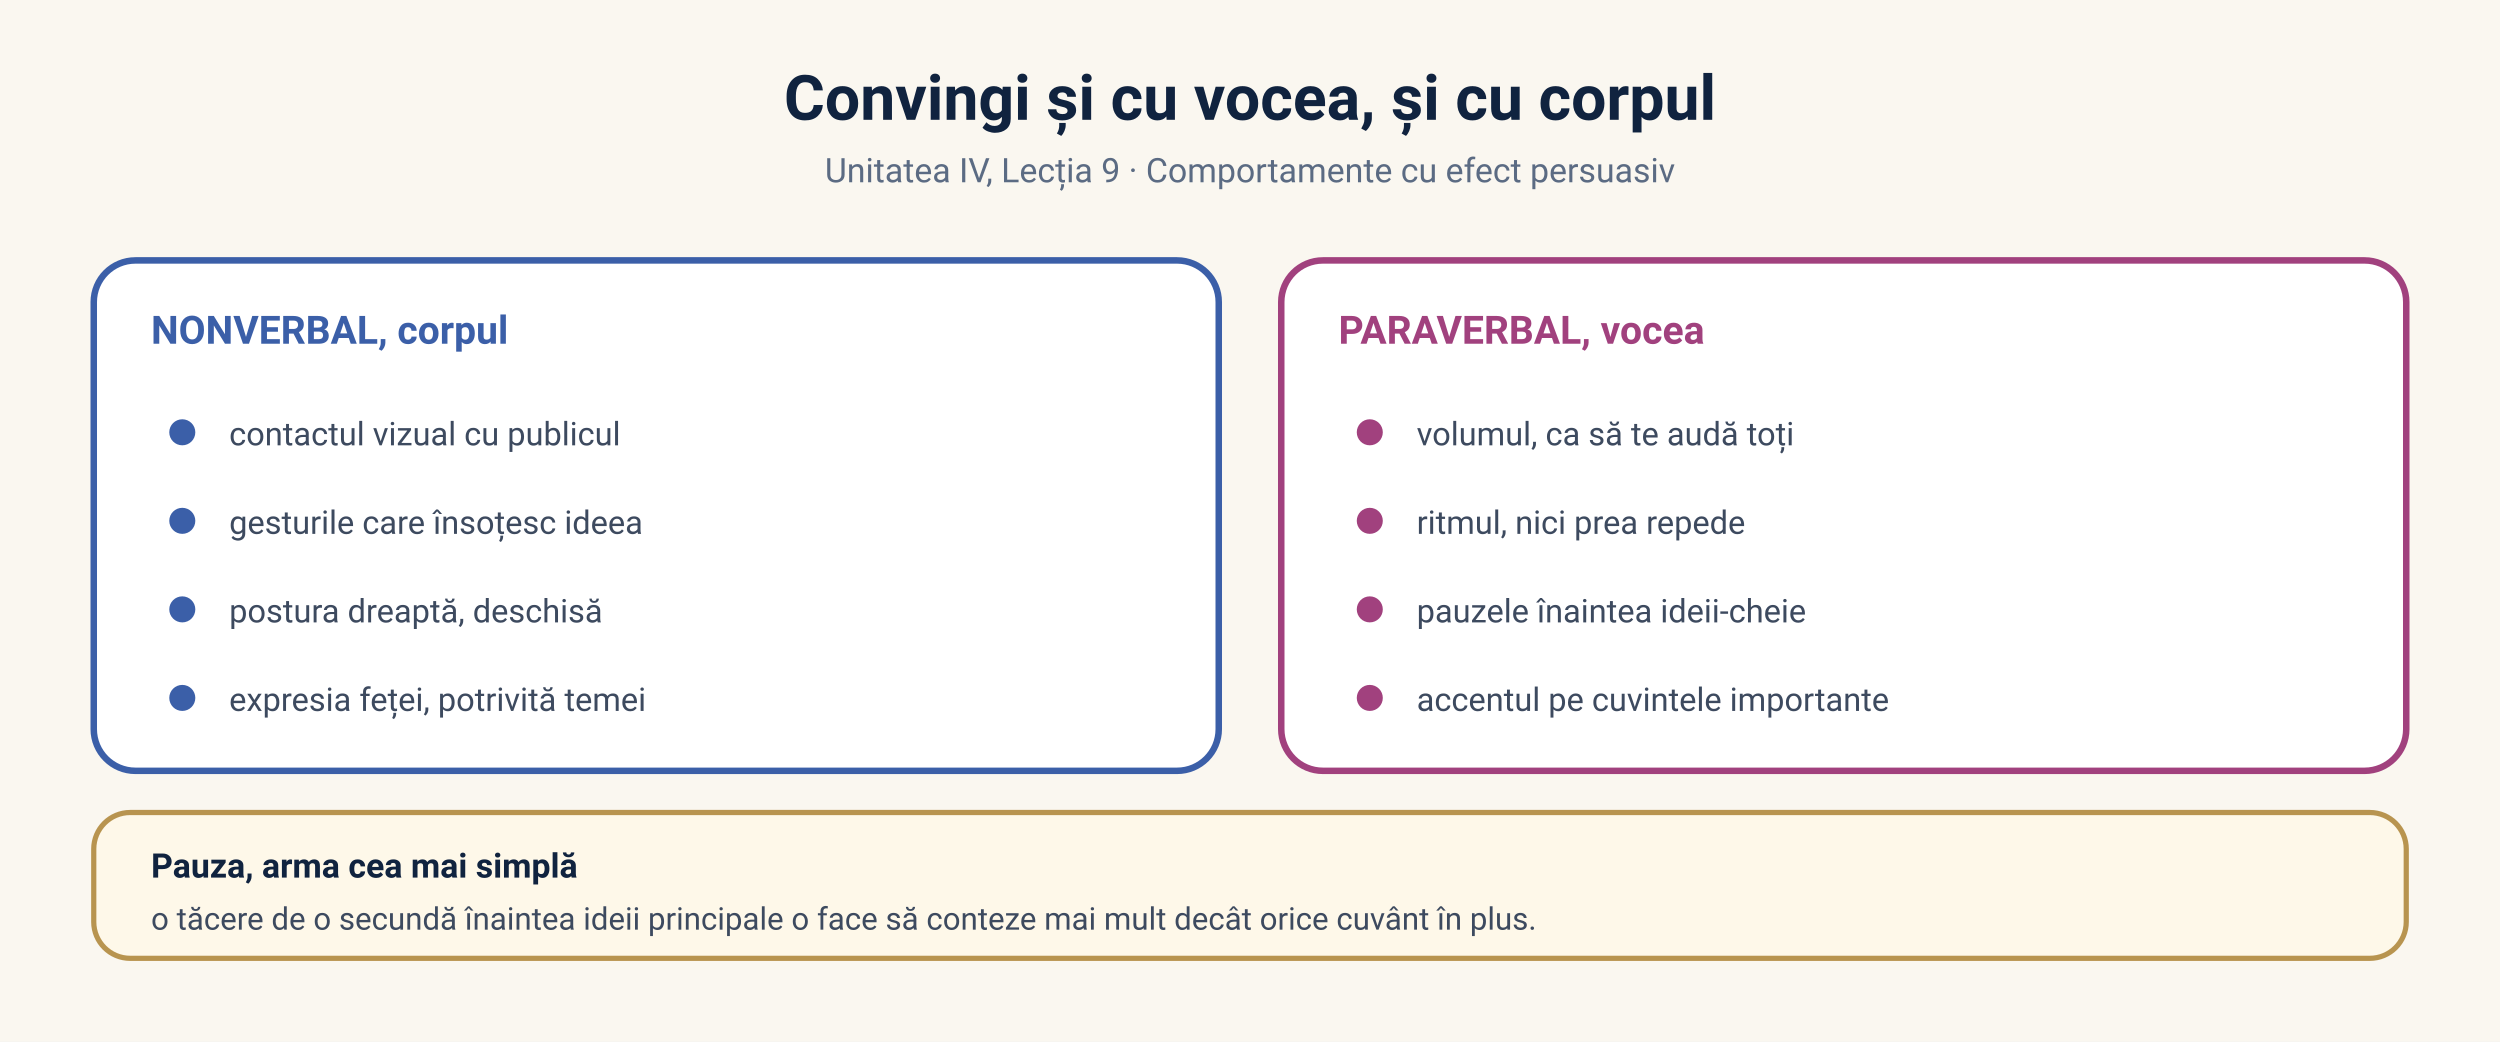
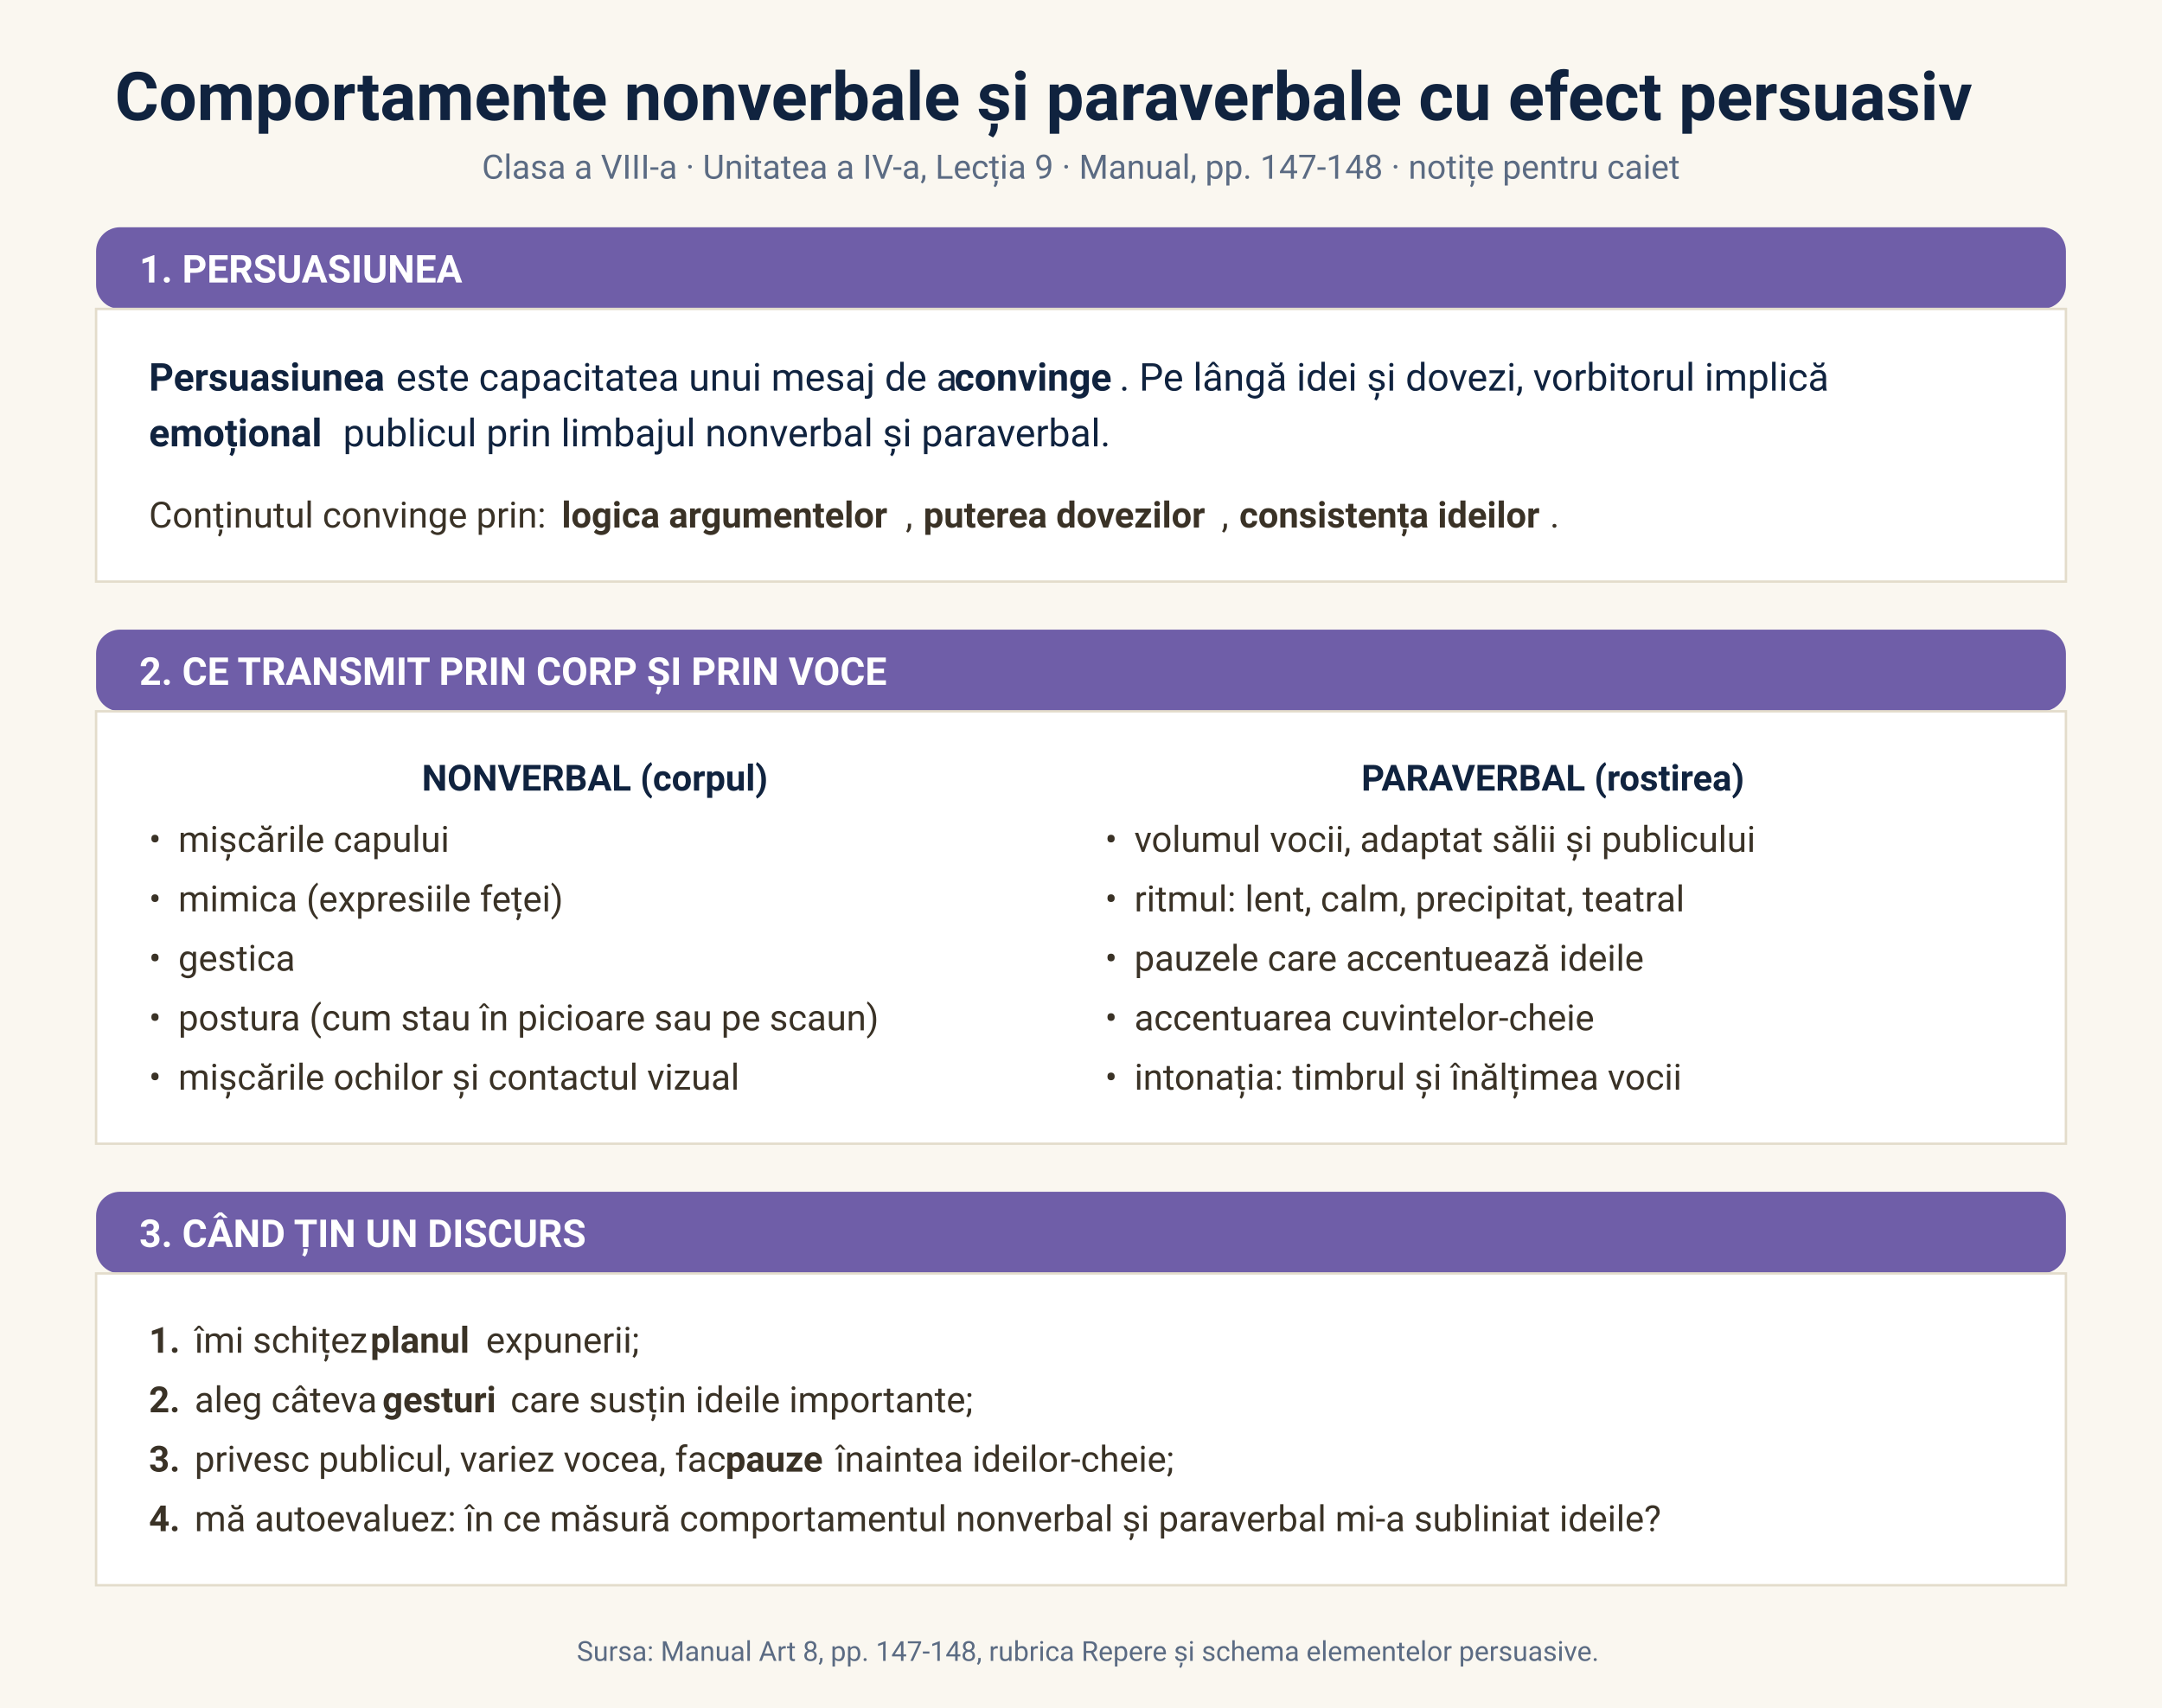
- <svg xmlns="http://www.w3.org/2000/svg" viewBox="0 0 960 400" font-family="'Segoe UI', 'Plus Jakarta Sans', -apple-system, Roboto, sans-serif">
-   <rect width="960" height="400" fill="#faf7f0" />
-   <text x="480" y="46" text-anchor="middle" font-size="24" font-weight="700" fill="#10233f">Convingi și cu vocea, și cu corpul</text>
-   <text x="480" y="70" text-anchor="middle" font-size="13" fill="#5b6b83">Unitatea IV, Lecția 9 · Comportamente cu efect persuasiv</text>
-   <rect x="36" y="100" width="432" height="196" rx="16" fill="#ffffff" stroke="#3b5fa8" stroke-width="2.5" />
-   <text x="58" y="132" font-size="15" font-weight="700" fill="#3b5fa8">NONVERBAL, corpul</text>
-   <circle cx="70" cy="166" r="5" fill="#3b5fa8" />
-   <text x="88" y="171" font-size="12.5" fill="#3d4a5f">contactul vizual cu publicul</text>
-   <circle cx="70" cy="200" r="5" fill="#3b5fa8" />
-   <text x="88" y="205" font-size="12.5" fill="#3d4a5f">gesturile care însoțesc ideea</text>
-   <circle cx="70" cy="234" r="5" fill="#3b5fa8" />
-   <text x="88" y="239" font-size="12.5" fill="#3d4a5f">postura dreaptă, deschisă</text>
-   <circle cx="70" cy="268" r="5" fill="#3b5fa8" />
-   <text x="88" y="273" font-size="12.5" fill="#3d4a5f">expresia feței, potrivită temei</text>
-   <rect x="492" y="100" width="432" height="196" rx="16" fill="#ffffff" stroke="#a1417e" stroke-width="2.5" />
-   <text x="514" y="132" font-size="15" font-weight="700" fill="#a1417e">PARAVERBAL, vocea</text>
-   <circle cx="526" cy="166" r="5" fill="#a1417e" />
-   <text x="544" y="171" font-size="12.5" fill="#3d4a5f">volumul, ca să te audă toți</text>
-   <circle cx="526" cy="200" r="5" fill="#a1417e" />
-   <text x="544" y="205" font-size="12.5" fill="#3d4a5f">ritmul, nici prea repede</text>
-   <circle cx="526" cy="234" r="5" fill="#a1417e" />
-   <text x="544" y="239" font-size="12.5" fill="#3d4a5f">pauzele înaintea ideii-cheie</text>
-   <circle cx="526" cy="268" r="5" fill="#a1417e" />
-   <text x="544" y="273" font-size="12.5" fill="#3d4a5f">accentul pe cuvintele importante</text>
-   <rect x="36" y="312" width="888" height="56" rx="14" fill="#fef8e9" stroke="#b8944f" stroke-width="2" />
-   <text x="58" y="337" font-size="13" font-weight="700" fill="#10233f">Pauza, arma cea mai simplă</text>
-   <text x="58" y="357" font-size="12" fill="#3d4a5f">o tăcere de o secundă înaintea ideii principale o face să conteze mai mult decât orice cuvânt în plus.</text>
+ <svg xmlns="http://www.w3.org/2000/svg" viewBox="0 0 900 711" font-family="'Segoe UI', 'Plus Jakarta Sans', -apple-system, Roboto, sans-serif">
+   <rect width="900" height="711" fill="#faf7f0" />
+   <text x="47.8" y="50.0" font-size="28" fill="#10233f" font-weight="700" textLength="806.1" lengthAdjust="spacing">Comportamente nonverbale și paraverbale cu efect persuasiv</text>
+   <text x="200.6" y="74.4" font-size="14" fill="#5b6b83" textLength="498.8" lengthAdjust="spacing">Clasa a VIII-a · Unitatea a IV-a, Lecția 9 · Manual, pp. 147-148 · notițe pentru caiet</text>
+   <rect x="40" y="94.6" width="820" height="34" rx="10" fill="#6f5ea8" />
+   <text x="58" y="117.6" font-size="16" font-weight="700" fill="#ffffff">1. PERSUASIUNEA</text>
+   <rect x="40" y="128.6" width="820" height="113.5" fill="#ffffff" stroke="#e3dccb" />
+   <text x="62.0" y="162.6" font-size="16" fill="#10233f" font-weight="700" textLength="98.6" lengthAdjust="spacing">Persuasiunea</text>
+   <text x="164.9" y="162.6" font-size="16" fill="#10233f" textLength="228.2" lengthAdjust="spacing">este capacitatea unui mesaj de a</text>
+   <text x="397.3" y="162.6" font-size="16" fill="#10233f" font-weight="700" textLength="68.6" lengthAdjust="spacing">convinge</text>
+   <text x="466.0" y="162.6" font-size="16" fill="#10233f" textLength="294.9" lengthAdjust="spacing">. Pe lângă idei și dovezi, vorbitorul implică</text>
+   <text x="62.0" y="185.8" font-size="16" fill="#10233f" font-weight="700" textLength="76.5" lengthAdjust="spacing">emoțional</text>
+   <text x="142.8" y="185.8" font-size="16" fill="#10233f" textLength="320.6" lengthAdjust="spacing">publicul prin limbajul nonverbal și paraverbal.</text>
+   <text x="62.0" y="219.6" font-size="15" fill="#3a3226" textLength="167.7" lengthAdjust="spacing">Conținutul convinge prin:</text>
+   <text x="233.8" y="219.6" font-size="15" fill="#3a3226" font-weight="700" textLength="143.2" lengthAdjust="spacing">logica argumentelor</text>
+   <text x="377.0" y="219.6" font-size="15" fill="#3a3226" textLength="3.3" lengthAdjust="spacing">,</text>
+   <text x="384.4" y="219.6" font-size="15" fill="#3a3226" font-weight="700" textLength="124.2" lengthAdjust="spacing">puterea dovezilor</text>
+   <text x="508.5" y="219.6" font-size="15" fill="#3a3226" textLength="3.3" lengthAdjust="spacing">,</text>
+   <text x="515.9" y="219.6" font-size="15" fill="#3a3226" font-weight="700" textLength="129.3" lengthAdjust="spacing">consistența ideilor</text>
+   <text x="645.2" y="219.6" font-size="15" fill="#3a3226" textLength="3.3" lengthAdjust="spacing">.</text>
+   <rect x="40" y="262.1" width="820" height="34" rx="10" fill="#6f5ea8" />
+   <text x="58" y="285.1" font-size="16" font-weight="700" fill="#ffffff">2. CE TRANSMIT PRIN CORP ȘI PRIN VOCE</text>
+   <rect x="40" y="296.1" width="820" height="180.0" fill="#ffffff" stroke="#e3dccb" />
+   <text x="175.6" y="329.1" font-size="15" fill="#10233f" font-weight="700" textLength="150.9" lengthAdjust="spacing">NONVERBAL (corpul)</text>
+   <text x="62.0" y="354.6" font-size="15" fill="#3a3226">•</text>
+   <text x="74.2" y="354.6" font-size="15" fill="#3a3226" textLength="109.3" lengthAdjust="spacing">mișcările capului</text>
+   <text x="62.0" y="379.4" font-size="15" fill="#3a3226">•</text>
+   <text x="74.2" y="379.4" font-size="15" fill="#3a3226" textLength="155.1" lengthAdjust="spacing">mimica (expresiile feței)</text>
+   <text x="62.0" y="404.1" font-size="15" fill="#3a3226">•</text>
+   <text x="74.2" y="404.1" font-size="15" fill="#3a3226" textLength="46.2" lengthAdjust="spacing">gestica</text>
+   <text x="62.0" y="428.9" font-size="15" fill="#3a3226">•</text>
+   <text x="74.2" y="428.9" font-size="15" fill="#3a3226" textLength="285.6" lengthAdjust="spacing">postura (cum stau în picioare sau pe scaun)</text>
+   <text x="62.0" y="453.6" font-size="15" fill="#3a3226">•</text>
+   <text x="74.2" y="453.6" font-size="15" fill="#3a3226" textLength="227.8" lengthAdjust="spacing">mișcările ochilor și contactul vizual</text>
+   <text x="566.7" y="329.1" font-size="15" fill="#10233f" font-weight="700" textLength="164.7" lengthAdjust="spacing">PARAVERBAL (rostirea)</text>
+   <text x="460.0" y="354.6" font-size="15" fill="#3a3226">•</text>
+   <text x="472.2" y="354.6" font-size="15" fill="#3a3226" textLength="257.1" lengthAdjust="spacing">volumul vocii, adaptat sălii și publicului</text>
+   <text x="460.0" y="379.4" font-size="15" fill="#3a3226">•</text>
+   <text x="472.2" y="379.4" font-size="15" fill="#3a3226" textLength="229.3" lengthAdjust="spacing">ritmul: lent, calm, precipitat, teatral</text>
+   <text x="460.0" y="404.1" font-size="15" fill="#3a3226">•</text>
+   <text x="472.2" y="404.1" font-size="15" fill="#3a3226" textLength="207.3" lengthAdjust="spacing">pauzele care accentuează ideile</text>
+   <text x="460.0" y="428.9" font-size="15" fill="#3a3226">•</text>
+   <text x="472.2" y="428.9" font-size="15" fill="#3a3226" textLength="189.9" lengthAdjust="spacing">accentuarea cuvintelor-cheie</text>
+   <text x="460.0" y="453.6" font-size="15" fill="#3a3226">•</text>
+   <text x="472.2" y="453.6" font-size="15" fill="#3a3226" textLength="226.5" lengthAdjust="spacing">intonația: timbrul și înălțimea vocii</text>
+   <rect x="40" y="496.1" width="820" height="34" rx="10" fill="#6f5ea8" />
+   <text x="58" y="519.1" font-size="16" font-weight="700" fill="#ffffff">3. CÂND ȚIN UN DISCURS</text>
+   <rect x="40" y="530.1" width="820" height="129.8" fill="#ffffff" stroke="#e3dccb" />
+   <text x="62.0" y="563.1" font-size="15" fill="#3a3226" font-weight="700">1.</text>
+   <text x="81.0" y="563.1" font-size="15" fill="#3a3226" textLength="69.2" lengthAdjust="spacing">îmi schițez</text>
+   <text x="154.2" y="563.1" font-size="15" fill="#3a3226" font-weight="700" textLength="44.1" lengthAdjust="spacing">planul</text>
+   <text x="202.3" y="563.1" font-size="15" fill="#3a3226" textLength="64.2" lengthAdjust="spacing">expunerii;</text>
+   <text x="62.0" y="587.9" font-size="15" fill="#3a3226" font-weight="700">2.</text>
+   <text x="81.0" y="587.9" font-size="15" fill="#3a3226" textLength="74.2" lengthAdjust="spacing">aleg câteva</text>
+   <text x="159.2" y="587.9" font-size="15" fill="#3a3226" font-weight="700" textLength="49.2" lengthAdjust="spacing">gesturi</text>
+   <text x="212.5" y="587.9" font-size="15" fill="#3a3226" textLength="190.4" lengthAdjust="spacing">care susțin ideile importante;</text>
+   <text x="62.0" y="612.6" font-size="15" fill="#3a3226" font-weight="700">3.</text>
+   <text x="81.0" y="612.6" font-size="15" fill="#3a3226" textLength="217.0" lengthAdjust="spacing">privesc publicul, variez vocea, fac</text>
+   <text x="302.0" y="612.6" font-size="15" fill="#3a3226" font-weight="700" textLength="41.8" lengthAdjust="spacing">pauze</text>
+   <text x="347.9" y="612.6" font-size="15" fill="#3a3226" textLength="142.0" lengthAdjust="spacing">înaintea ideilor-cheie;</text>
+   <text x="62.0" y="637.4" font-size="15" fill="#3a3226" font-weight="700">4.</text>
+   <text x="81.0" y="637.4" font-size="15" fill="#3a3226" textLength="607.8" lengthAdjust="spacing">mă autoevaluez: în ce măsură comportamentul nonverbal și paraverbal mi-a subliniat ideile?</text>
+   <text x="240.1" y="691.4" font-size="11.5" fill="#5b6b83" textLength="419.9" lengthAdjust="spacing">Sursa: Manual Art 8, pp. 147-148, rubrica Repere și schema elementelor persuasive.</text>
</svg>
